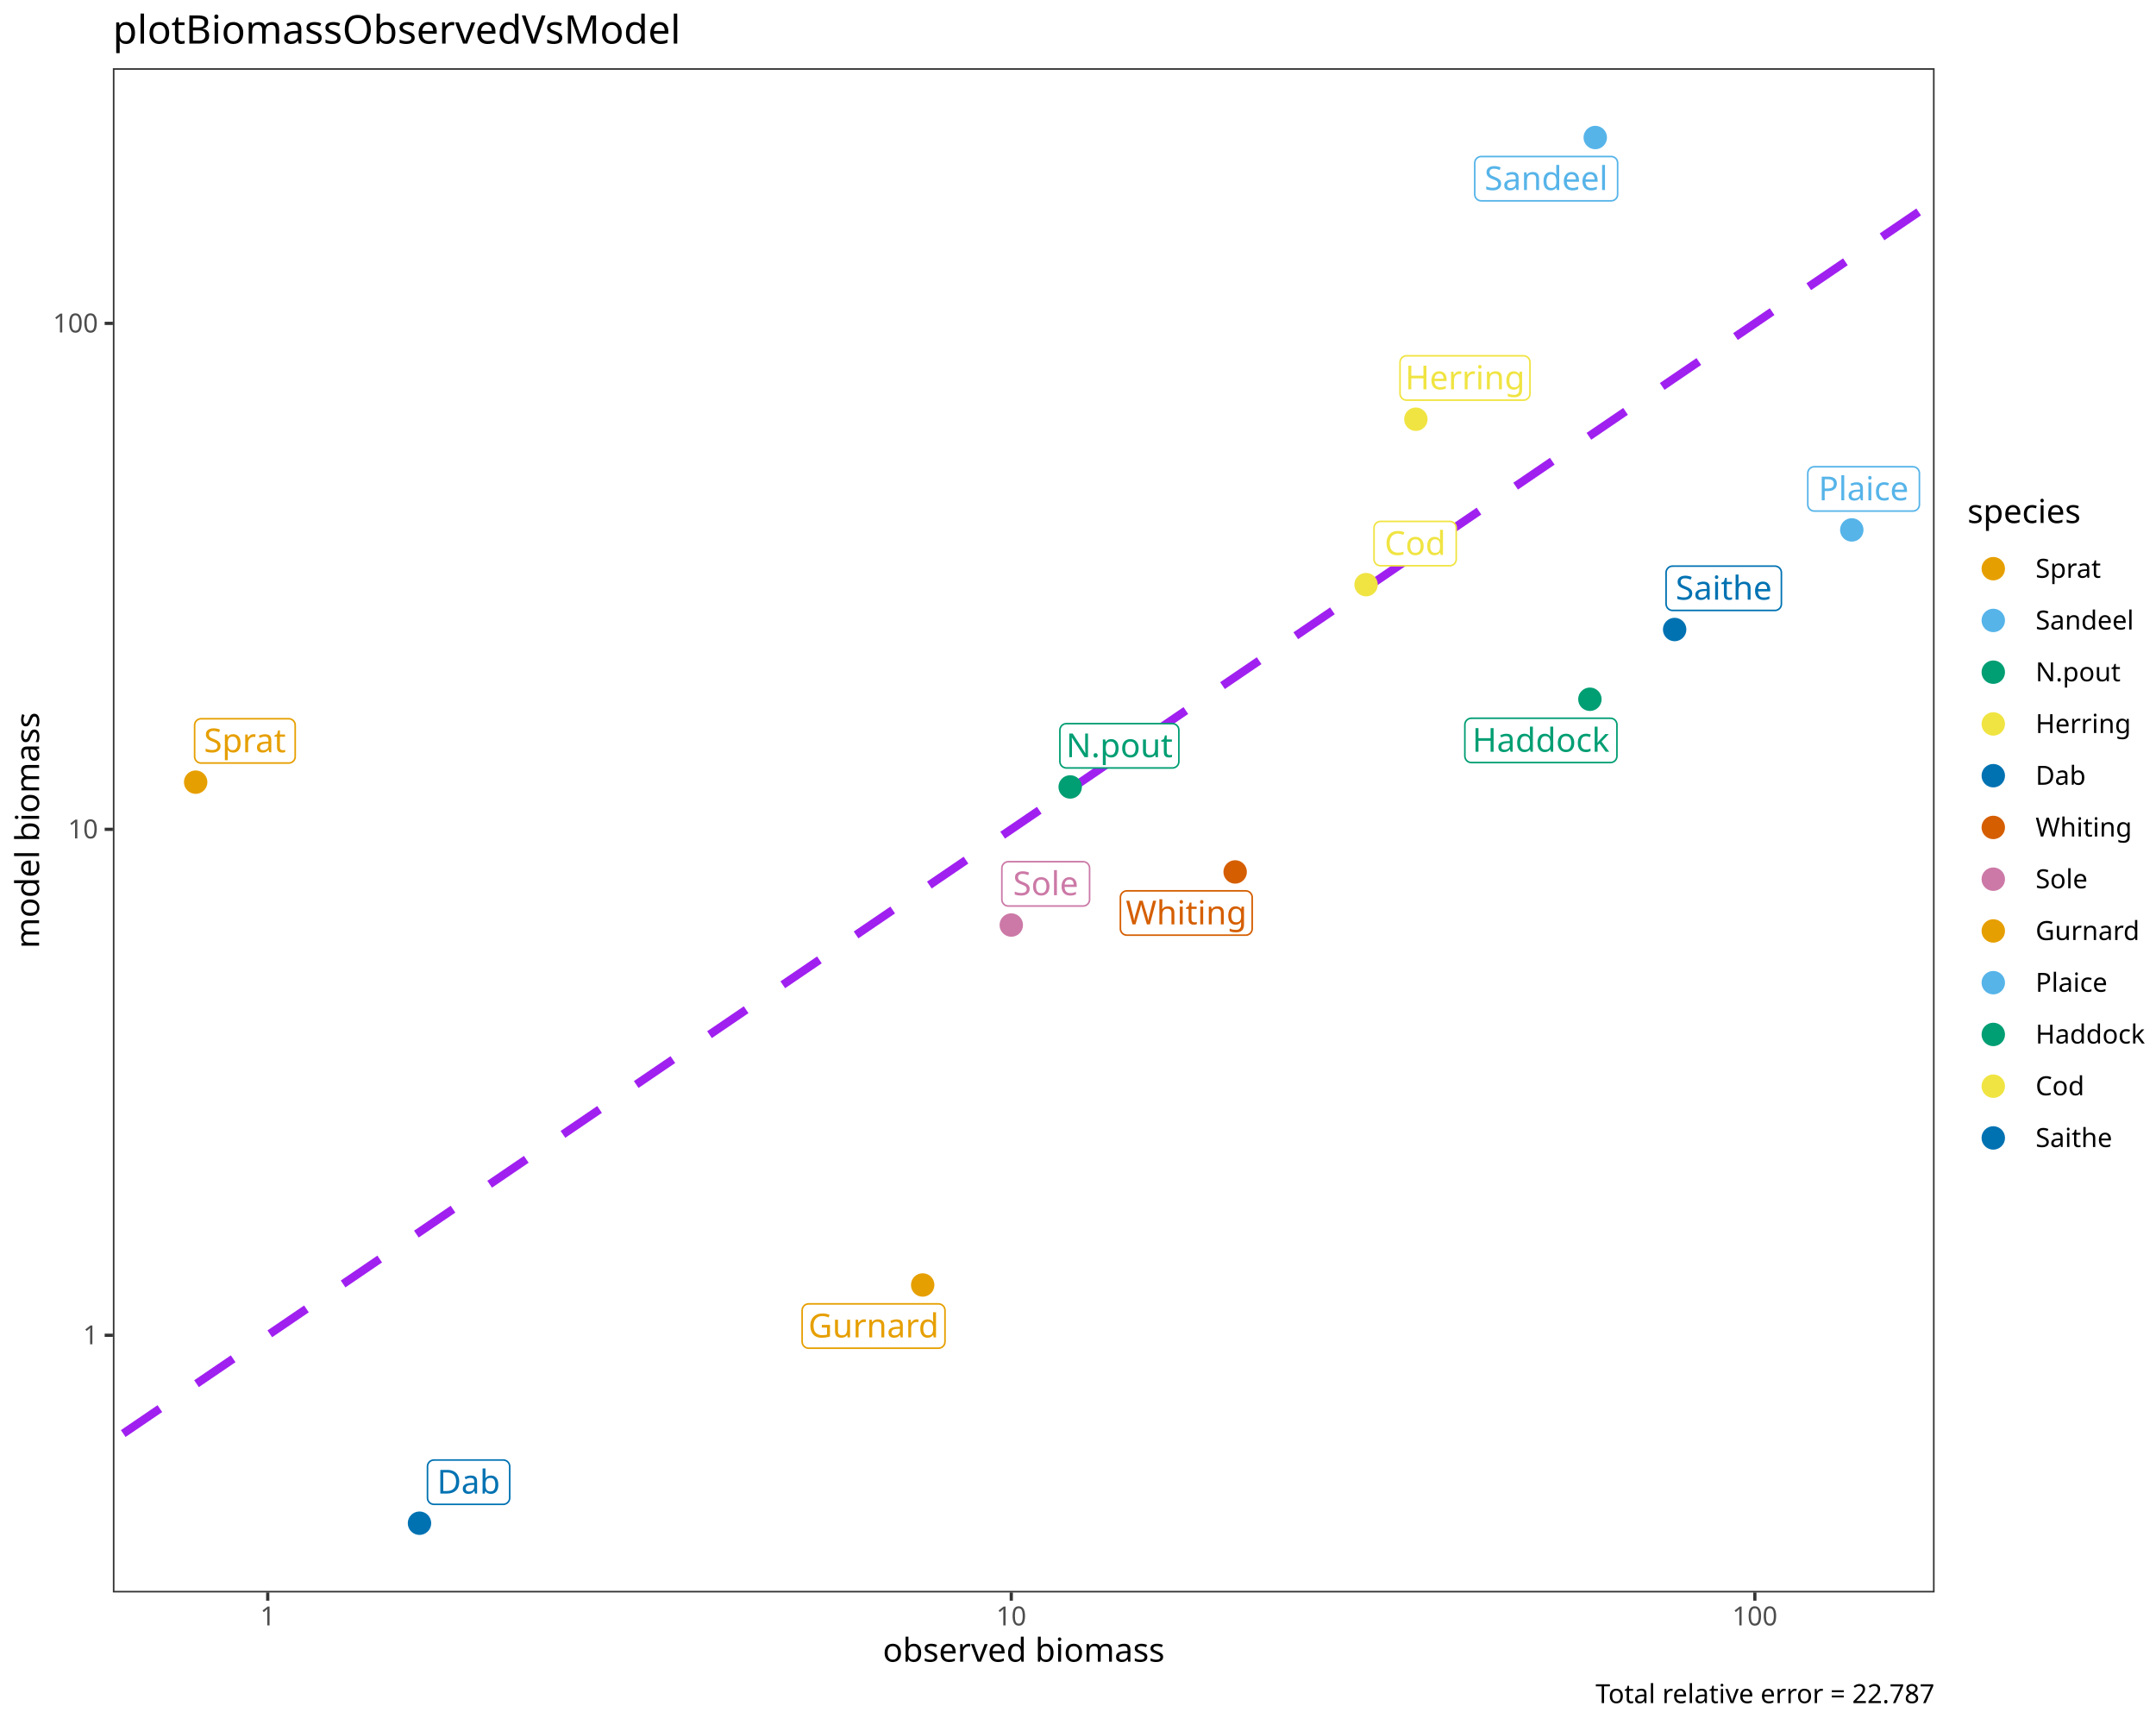
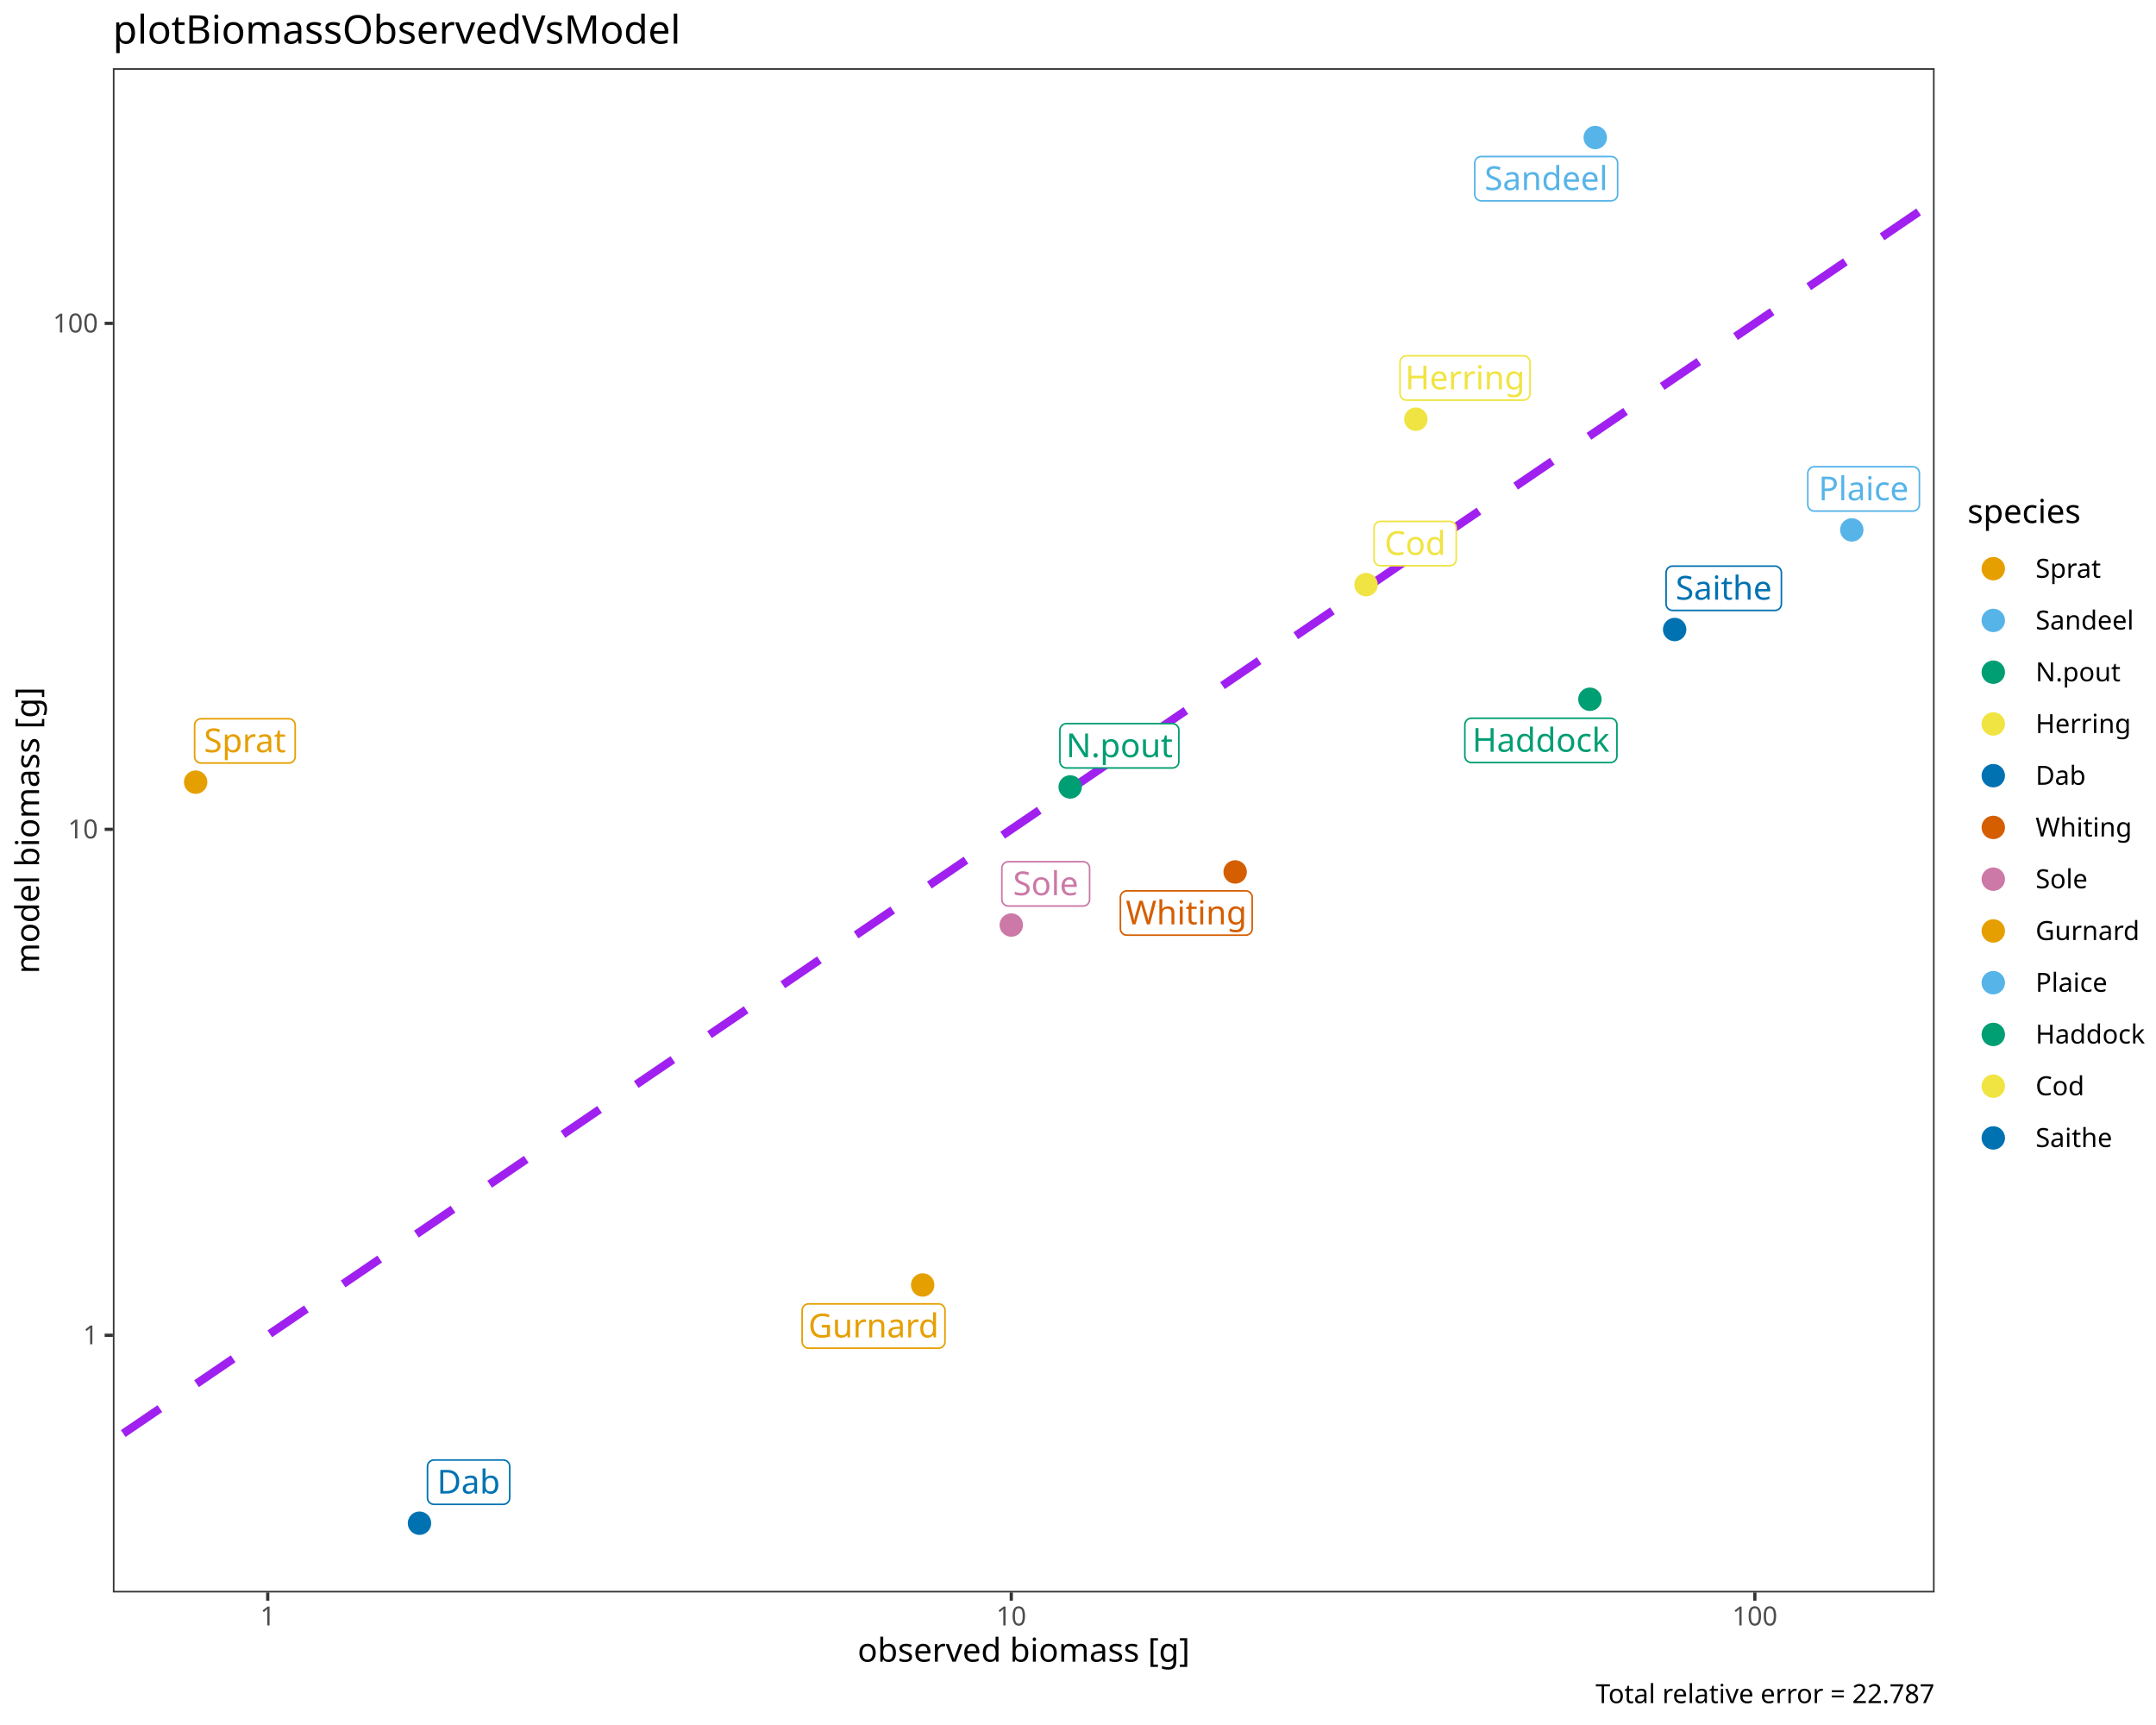
<svg xmlns="http://www.w3.org/2000/svg" class="svglite" data-engine-version="2.0" width="720.00pt" height="576.00pt" viewBox="0 0 720.00 576.00">
  <defs>
    <style type="text/css">
    .svglite line, .svglite polyline, .svglite polygon, .svglite path, .svglite rect, .svglite circle {
      fill: none;
      stroke: #000000;
      stroke-linecap: round;
      stroke-linejoin: round;
      stroke-miterlimit: 10.00;
    }
  </style>
  </defs>
  <rect width="100%" height="100%" style="stroke: none; fill: #FFFFFF;" />
  <defs>
    <clipPath id="cpMC4wMHw3MjAuMDB8MC4wMHw1NzYuMDA=">
      <rect x="0.00" y="0.00" width="720.00" height="576.00" />
    </clipPath>
  </defs>
  <g clip-path="url(#cpMC4wMHw3MjAuMDB8MC4wMHw1NzYuMDA=)">
    <rect x="0.00" y="0.00" width="720.00" height="576.00" style="stroke-width: 1.07; stroke: #FFFFFF; fill: #FFFFFF;" />
  </g>
  <defs>
    <clipPath id="cpMzcuNjl8NjQ2LjA2fDIyLjc4fDUzMS43NQ==">
      <rect x="37.69" y="22.78" width="608.37" height="508.97" />
    </clipPath>
  </defs>
  <g clip-path="url(#cpMzcuNjl8NjQ2LjA2fDIyLjc4fDUzMS43NQ==)">
    <rect x="37.69" y="22.78" width="608.37" height="508.97" style="stroke-width: 1.07; stroke: none; fill: #FFFFFF;" />
    <line x1="-570.68" y1="894.93" x2="1254.43" y2="-346.74" style="stroke-width: 2.77; stroke: #A020F0; stroke-dasharray: 14.80,14.80; stroke-linecap: butt;" />
    <circle cx="65.34" cy="261.17" r="3.56" style="stroke-width: 0.71; stroke: #E69F00; fill: #E69F00;" />
    <circle cx="532.74" cy="45.92" r="3.56" style="stroke-width: 0.71; stroke: #56B4E9; fill: #56B4E9;" />
    <circle cx="357.39" cy="262.77" r="3.56" style="stroke-width: 0.71; stroke: #009E73; fill: #009E73;" />
    <circle cx="472.83" cy="139.98" r="3.56" style="stroke-width: 0.71; stroke: #F0E442; fill: #F0E442;" />
    <circle cx="140.09" cy="508.62" r="3.56" style="stroke-width: 0.71; stroke: #0072B2; fill: #0072B2;" />
    <circle cx="412.48" cy="291.15" r="3.56" style="stroke-width: 0.71; stroke: #D55E00; fill: #D55E00;" />
    <circle cx="337.72" cy="308.88" r="3.56" style="stroke-width: 0.71; stroke: #CC79A7; fill: #CC79A7;" />
    <circle cx="308.13" cy="429.07" r="3.56" style="stroke-width: 0.71; stroke: #E69F00; fill: #E69F00;" />
    <circle cx="618.41" cy="176.94" r="3.56" style="stroke-width: 0.71; stroke: #56B4E9; fill: #56B4E9;" />
    <circle cx="530.95" cy="233.49" r="3.56" style="stroke-width: 0.71; stroke: #009E73; fill: #009E73;" />
    <circle cx="456.20" cy="195.22" r="3.56" style="stroke-width: 0.71; stroke: #F0E442; fill: #F0E442;" />
    <circle cx="559.25" cy="210.20" r="3.56" style="stroke-width: 0.71; stroke: #0072B2; fill: #0072B2;" />
    <polygon points="67.15,254.79 96.42,254.79 96.34,254.79 96.68,254.78 97.02,254.71 97.35,254.58 97.65,254.41 97.92,254.19 98.15,253.93 98.33,253.64 98.47,253.32 98.55,252.98 98.58,252.63 98.58,252.63 98.58,242.16 98.58,242.16 98.55,241.81 98.47,241.47 98.33,241.15 98.15,240.86 97.92,240.60 97.65,240.38 97.35,240.20 97.02,240.08 96.68,240.01 96.42,240.00 67.15,240.00 67.41,240.01 67.07,240.00 66.72,240.04 66.39,240.14 66.07,240.29 65.79,240.48 65.54,240.72 65.33,241.00 65.17,241.31 65.06,241.64 65.00,241.98 64.99,242.16 64.99,252.63 65.00,252.46 65.00,252.81 65.06,253.15 65.17,253.48 65.33,253.79 65.54,254.07 65.79,254.31 66.07,254.50 66.39,254.65 66.72,254.75 67.07,254.79 " style="stroke-width: 0.53; stroke: #E69F00; fill: #FFFFFF;" />
    <text x="81.79" y="251.19" text-anchor="middle" style="font-size: 11.04px; fill: #E69F00; font-family: sans;" textLength="26.39px" lengthAdjust="spacingAndGlyphs">Sprat</text>
    <polygon points="494.65,67.06 538.05,67.06 537.96,67.05 538.31,67.04 538.65,66.97 538.98,66.85 539.28,66.67 539.55,66.45 539.78,66.19 539.96,65.90 540.10,65.58 540.18,65.24 540.21,64.90 540.21,64.90 540.21,54.42 540.21,54.42 540.18,54.07 540.10,53.73 539.96,53.41 539.78,53.12 539.55,52.86 539.28,52.64 538.98,52.47 538.65,52.34 538.31,52.27 538.05,52.26 494.65,52.26 494.91,52.27 494.57,52.26 494.22,52.30 493.89,52.40 493.57,52.55 493.29,52.74 493.04,52.99 492.83,53.26 492.67,53.57 492.56,53.90 492.50,54.24 492.49,54.42 492.49,64.90 492.50,64.72 492.50,65.07 492.56,65.41 492.67,65.74 492.83,66.05 493.04,66.33 493.29,66.57 493.57,66.77 493.89,66.91 494.22,67.01 494.57,67.05 " style="stroke-width: 0.53; stroke: #56B4E9; fill: #FFFFFF;" />
    <text x="516.35" y="63.46" text-anchor="middle" style="font-size: 11.04px; fill: #56B4E9; font-family: sans;" textLength="40.52px" lengthAdjust="spacingAndGlyphs">Sandeel</text>
    <polygon points="356.11,256.43 391.52,256.43 391.43,256.43 391.78,256.42 392.12,256.35 392.45,256.22 392.75,256.05 393.02,255.83 393.25,255.57 393.43,255.28 393.57,254.96 393.65,254.62 393.68,254.27 393.68,254.27 393.68,243.79 393.68,243.79 393.65,243.45 393.57,243.11 393.43,242.79 393.25,242.50 393.02,242.24 392.75,242.02 392.45,241.84 392.12,241.72 391.78,241.65 391.52,241.63 356.11,241.63 356.37,241.65 356.03,241.64 355.68,241.68 355.35,241.77 355.03,241.92 354.75,242.12 354.50,242.36 354.29,242.64 354.13,242.95 354.02,243.28 353.96,243.62 353.95,243.79 353.95,254.27 353.96,254.10 353.96,254.45 354.02,254.79 354.13,255.12 354.29,255.43 354.50,255.70 354.75,255.94 355.03,256.14 355.35,256.29 355.68,256.39 356.03,256.43 " style="stroke-width: 0.53; stroke: #009E73; fill: #FFFFFF;" />
    <text x="373.82" y="252.83" text-anchor="middle" style="font-size: 11.04px; fill: #009E73; font-family: sans;" textLength="32.53px" lengthAdjust="spacingAndGlyphs">N.pout</text>
    <polygon points="469.70,133.61 508.78,133.61 508.69,133.60 509.04,133.59 509.38,133.52 509.71,133.40 510.01,133.22 510.28,133.00 510.51,132.74 510.69,132.45 510.83,132.13 510.91,131.79 510.94,131.45 510.94,131.45 510.94,120.97 510.94,120.97 510.91,120.62 510.83,120.28 510.69,119.96 510.51,119.67 510.28,119.41 510.01,119.19 509.71,119.02 509.38,118.89 509.04,118.82 508.78,118.81 469.70,118.81 469.96,118.82 469.62,118.81 469.27,118.85 468.94,118.95 468.62,119.10 468.34,119.30 468.09,119.54 467.88,119.81 467.72,120.12 467.61,120.45 467.55,120.79 467.54,120.97 467.54,131.45 467.55,131.27 467.55,131.62 467.61,131.96 467.72,132.29 467.88,132.60 468.09,132.88 468.34,133.12 468.62,133.32 468.94,133.47 469.27,133.56 469.62,133.60 " style="stroke-width: 0.53; stroke: #F0E442; fill: #FFFFFF;" />
    <text x="489.24" y="130.01" text-anchor="middle" style="font-size: 11.04px; fill: #F0E442; font-family: sans;" textLength="36.20px" lengthAdjust="spacingAndGlyphs">Herring</text>
    <polygon points="144.92,502.32 168.06,502.32 167.97,502.32 168.32,502.30 168.66,502.23 168.98,502.11 169.28,501.93 169.55,501.71 169.78,501.45 169.97,501.16 170.10,500.84 170.19,500.50 170.22,500.16 170.22,500.16 170.22,489.68 170.22,489.68 170.19,489.33 170.10,489.00 169.97,488.68 169.78,488.38 169.55,488.12 169.28,487.90 168.98,487.73 168.66,487.60 168.32,487.54 168.06,487.52 144.92,487.52 145.18,487.54 144.83,487.52 144.49,487.56 144.15,487.66 143.84,487.81 143.55,488.01 143.30,488.25 143.09,488.53 142.93,488.83 142.82,489.16 142.77,489.51 142.76,489.68 142.76,500.16 142.77,499.98 142.77,500.33 142.82,500.67 142.93,501.00 143.09,501.31 143.30,501.59 143.55,501.83 143.84,502.03 144.15,502.18 144.49,502.27 144.83,502.32 " style="stroke-width: 0.53; stroke: #0072B2; fill: #FFFFFF;" />
    <text x="156.49" y="498.72" text-anchor="middle" style="font-size: 11.04px; fill: #0072B2; font-family: sans;" textLength="20.26px" lengthAdjust="spacingAndGlyphs">Dab</text>
    <polygon points="376.32,312.26 416.01,312.26 415.92,312.26 416.27,312.25 416.61,312.18 416.94,312.05 417.24,311.88 417.51,311.66 417.74,311.40 417.92,311.11 418.06,310.79 418.14,310.45 418.17,310.10 418.17,310.10 418.17,299.62 418.17,299.62 418.14,299.28 418.06,298.94 417.92,298.62 417.74,298.33 417.51,298.07 417.24,297.85 416.94,297.67 416.61,297.55 416.27,297.48 416.01,297.46 376.32,297.46 376.58,297.48 376.23,297.47 375.89,297.51 375.56,297.61 375.24,297.75 374.96,297.95 374.71,298.19 374.50,298.47 374.33,298.78 374.22,299.11 374.17,299.45 374.16,299.62 374.16,310.10 374.17,309.93 374.17,310.28 374.22,310.62 374.33,310.95 374.50,311.26 374.71,311.53 374.96,311.78 375.24,311.97 375.56,312.12 375.89,312.22 376.23,312.26 " style="stroke-width: 0.53; stroke: #D55E00; fill: #FFFFFF;" />
    <text x="396.17" y="308.66" text-anchor="middle" style="font-size: 11.04px; fill: #D55E00; font-family: sans;" textLength="36.81px" lengthAdjust="spacingAndGlyphs">Whiting</text>
    <polygon points="336.73,302.53 361.71,302.53 361.62,302.53 361.97,302.51 362.31,302.44 362.64,302.32 362.94,302.14 363.21,301.92 363.44,301.66 363.62,301.37 363.76,301.05 363.84,300.71 363.87,300.37 363.87,300.37 363.87,289.89 363.87,289.89 363.84,289.54 363.76,289.21 363.62,288.89 363.44,288.59 363.21,288.33 362.94,288.11 362.64,287.94 362.31,287.81 361.97,287.75 361.71,287.73 336.73,287.73 336.99,287.75 336.65,287.73 336.30,287.77 335.97,287.87 335.65,288.02 335.37,288.22 335.12,288.46 334.91,288.73 334.75,289.04 334.64,289.37 334.58,289.72 334.57,289.89 334.57,300.37 334.58,300.19 334.58,300.54 334.64,300.88 334.75,301.21 334.91,301.52 335.12,301.80 335.37,302.04 335.65,302.24 335.97,302.39 336.30,302.48 336.65,302.53 " style="stroke-width: 0.53; stroke: #CC79A7; fill: #FFFFFF;" />
    <text x="349.22" y="298.93" text-anchor="middle" style="font-size: 11.04px; fill: #CC79A7; font-family: sans;" textLength="22.10px" lengthAdjust="spacingAndGlyphs">Sole</text>
    <polygon points="270.03,450.18 313.42,450.18 313.33,450.18 313.68,450.17 314.02,450.10 314.34,449.97 314.64,449.80 314.91,449.58 315.14,449.32 315.33,449.02 315.47,448.70 315.55,448.37 315.58,448.02 315.58,448.02 315.58,437.54 315.58,437.54 315.55,437.20 315.47,436.86 315.33,436.54 315.14,436.25 314.91,435.99 314.64,435.77 314.34,435.59 314.02,435.47 313.68,435.40 313.42,435.38 270.03,435.38 270.29,435.40 269.95,435.39 269.60,435.43 269.27,435.52 268.95,435.67 268.67,435.87 268.42,436.11 268.21,436.39 268.05,436.70 267.94,437.03 267.88,437.37 267.87,437.54 267.87,448.02 267.88,447.85 267.88,448.19 267.94,448.54 268.05,448.87 268.21,449.18 268.42,449.45 268.67,449.69 268.95,449.89 269.27,450.04 269.60,450.14 269.95,450.18 " style="stroke-width: 0.53; stroke: #E69F00; fill: #FFFFFF;" />
    <text x="291.73" y="446.58" text-anchor="middle" style="font-size: 11.04px; fill: #E69F00; font-family: sans;" textLength="40.50px" lengthAdjust="spacingAndGlyphs">Gurnard</text>
    <polygon points="605.87,170.65 638.83,170.65 638.74,170.65 639.09,170.63 639.43,170.56 639.75,170.44 640.05,170.27 640.32,170.05 640.55,169.79 640.74,169.49 640.87,169.17 640.96,168.84 640.99,168.49 640.99,168.49 640.99,158.01 640.99,158.01 640.96,157.67 640.87,157.33 640.74,157.01 640.55,156.71 640.32,156.45 640.05,156.23 639.75,156.06 639.43,155.94 639.09,155.87 638.83,155.85 605.87,155.85 606.13,155.87 605.79,155.85 605.44,155.90 605.11,155.99 604.79,156.14 604.51,156.34 604.26,156.58 604.05,156.86 603.89,157.17 603.78,157.50 603.72,157.84 603.71,158.01 603.71,168.49 603.72,168.32 603.72,168.66 603.78,169.01 603.89,169.34 604.05,169.64 604.26,169.92 604.51,170.16 604.79,170.36 605.11,170.51 605.44,170.61 605.79,170.65 " style="stroke-width: 0.53; stroke: #56B4E9; fill: #FFFFFF;" />
    <text x="622.35" y="167.05" text-anchor="middle" style="font-size: 11.04px; fill: #56B4E9; font-family: sans;" textLength="30.07px" lengthAdjust="spacingAndGlyphs">Plaice</text>
    <polygon points="491.35,254.63 537.82,254.63 537.73,254.63 538.08,254.61 538.42,254.54 538.74,254.42 539.05,254.25 539.31,254.03 539.54,253.77 539.73,253.47 539.87,253.15 539.95,252.81 539.98,252.47 539.98,252.47 539.98,241.99 539.98,241.99 539.95,241.64 539.87,241.31 539.73,240.99 539.54,240.69 539.31,240.43 539.05,240.21 538.74,240.04 538.42,239.92 538.08,239.85 537.82,239.83 491.35,239.83 491.61,239.85 491.27,239.83 490.92,239.87 490.59,239.97 490.27,240.12 489.99,240.32 489.74,240.56 489.53,240.84 489.37,241.14 489.26,241.47 489.20,241.82 489.19,241.99 489.19,252.47 489.20,252.29 489.20,252.64 489.26,252.98 489.37,253.31 489.53,253.62 489.74,253.90 489.99,254.14 490.27,254.34 490.59,254.49 490.92,254.58 491.27,254.63 " style="stroke-width: 0.53; stroke: #009E73; fill: #FFFFFF;" />
    <text x="514.59" y="251.03" text-anchor="middle" style="font-size: 11.04px; fill: #009E73; font-family: sans;" textLength="43.58px" lengthAdjust="spacingAndGlyphs">Haddock</text>
    <polygon points="461.02,188.90 484.15,188.90 484.07,188.90 484.41,188.89 484.75,188.82 485.08,188.70 485.38,188.52 485.65,188.30 485.88,188.04 486.07,187.75 486.20,187.43 486.28,187.09 486.31,186.74 486.31,186.74 486.31,176.27 486.31,176.27 486.28,175.92 486.20,175.58 486.07,175.26 485.88,174.97 485.65,174.71 485.38,174.49 485.08,174.32 484.75,174.19 484.41,174.12 484.15,174.11 461.02,174.11 461.28,174.12 460.93,174.11 460.59,174.15 460.25,174.25 459.94,174.40 459.65,174.59 459.40,174.83 459.19,175.11 459.03,175.42 458.92,175.75 458.86,176.09 458.86,176.27 458.86,186.74 458.86,186.57 458.86,186.92 458.92,187.26 459.03,187.59 459.19,187.90 459.40,188.18 459.65,188.42 459.94,188.61 460.25,188.76 460.59,188.86 460.93,188.90 " style="stroke-width: 0.53; stroke: #F0E442; fill: #FFFFFF;" />
    <text x="472.59" y="185.30" text-anchor="middle" style="font-size: 11.04px; fill: #F0E442; font-family: sans;" textLength="20.26px" lengthAdjust="spacingAndGlyphs">Cod</text>
    <polygon points="558.55,203.83 592.74,203.83 592.65,203.83 593.00,203.82 593.34,203.75 593.66,203.62 593.97,203.45 594.23,203.23 594.47,202.97 594.65,202.68 594.79,202.36 594.87,202.02 594.90,201.67 594.90,201.67 594.90,191.19 594.90,191.19 594.87,190.85 594.79,190.51 594.65,190.19 594.47,189.90 594.23,189.64 593.97,189.42 593.66,189.24 593.34,189.12 593.00,189.05 592.74,189.03 558.55,189.03 558.81,189.05 558.47,189.04 558.12,189.08 557.79,189.17 557.47,189.32 557.19,189.52 556.94,189.76 556.73,190.04 556.57,190.35 556.46,190.68 556.40,191.02 556.39,191.19 556.39,201.67 556.40,201.50 556.40,201.85 556.46,202.19 556.57,202.52 556.73,202.83 556.94,203.10 557.19,203.34 557.47,203.54 557.79,203.69 558.12,203.79 558.47,203.83 " style="stroke-width: 0.53; stroke: #0072B2; fill: #FFFFFF;" />
    <text x="575.65" y="200.23" text-anchor="middle" style="font-size: 11.04px; fill: #0072B2; font-family: sans;" textLength="31.30px" lengthAdjust="spacingAndGlyphs">Saithe</text>
    <rect x="37.69" y="22.78" width="608.37" height="508.97" style="stroke-width: 1.07; stroke: #333333;" />
  </g>
  <g clip-path="url(#cpMC4wMHw3MjAuMDB8MC4wMHw1NzYuMDA=)">
    <text x="32.76" y="448.88" text-anchor="end" style="font-size: 8.80px; fill: #4D4D4D; font-family: sans;" textLength="4.89px" lengthAdjust="spacingAndGlyphs">1</text>
    <text x="32.76" y="279.95" text-anchor="end" style="font-size: 8.80px; fill: #4D4D4D; font-family: sans;" textLength="9.79px" lengthAdjust="spacingAndGlyphs">10</text>
    <text x="32.76" y="111.01" text-anchor="end" style="font-size: 8.80px; fill: #4D4D4D; font-family: sans;" textLength="14.68px" lengthAdjust="spacingAndGlyphs">100</text>
    <polyline points="34.95,445.86 37.69,445.86 " style="stroke-width: 1.07; stroke: #333333; stroke-linecap: butt;" />
    <polyline points="34.95,276.92 37.69,276.92 " style="stroke-width: 1.07; stroke: #333333; stroke-linecap: butt;" />
    <polyline points="34.95,107.98 37.69,107.98 " style="stroke-width: 1.07; stroke: #333333; stroke-linecap: butt;" />
    <polyline points="89.41,534.49 89.41,531.75 " style="stroke-width: 1.07; stroke: #333333; stroke-linecap: butt;" />
    <polyline points="337.72,534.49 337.72,531.75 " style="stroke-width: 1.07; stroke: #333333; stroke-linecap: butt;" />
    <polyline points="586.04,534.49 586.04,531.75 " style="stroke-width: 1.07; stroke: #333333; stroke-linecap: butt;" />
    <text x="89.41" y="542.74" text-anchor="middle" style="font-size: 8.80px; fill: #4D4D4D; font-family: sans;" textLength="4.89px" lengthAdjust="spacingAndGlyphs">1</text>
    <text x="337.72" y="542.74" text-anchor="middle" style="font-size: 8.80px; fill: #4D4D4D; font-family: sans;" textLength="9.79px" lengthAdjust="spacingAndGlyphs">10</text>
    <text x="586.04" y="542.74" text-anchor="middle" style="font-size: 8.80px; fill: #4D4D4D; font-family: sans;" textLength="14.68px" lengthAdjust="spacingAndGlyphs">100</text>
-     <text x="341.87" y="554.87" text-anchor="middle" style="font-size: 11.00px; font-family: sans;" textLength="89.29px" lengthAdjust="spacingAndGlyphs">observed biomass</text>
-     <text transform="translate(13.05,277.27) rotate(-90)" text-anchor="middle" style="font-size: 11.00px; font-family: sans;" textLength="73.99px" lengthAdjust="spacingAndGlyphs">model biomass</text>
+     <text x="341.87" y="554.87" text-anchor="middle" style="font-size: 11.00px; font-family: sans;" textLength="104.58px" lengthAdjust="spacingAndGlyphs">observed biomass [g]</text>
+     <text transform="translate(13.05,277.27) rotate(-90)" text-anchor="middle" style="font-size: 11.00px; font-family: sans;" textLength="89.28px" lengthAdjust="spacingAndGlyphs">model biomass [g]</text>
    <rect x="657.02" y="165.92" width="57.50" height="222.69" style="stroke-width: 1.07; stroke: none; fill: #FFFFFF;" />
    <text x="657.02" y="174.63" style="font-size: 11.00px; font-family: sans;" textLength="37.31px" lengthAdjust="spacingAndGlyphs">species</text>
    <rect x="657.02" y="181.25" width="17.28" height="17.28" style="stroke-width: 1.07; stroke: none; fill: #FFFFFF;" />
    <circle cx="665.66" cy="189.89" r="3.56" style="stroke-width: 0.71; stroke: #E69F00; fill: #E69F00;" />
    <rect x="657.02" y="198.53" width="17.28" height="17.28" style="stroke-width: 1.07; stroke: none; fill: #FFFFFF;" />
    <circle cx="665.66" cy="207.17" r="3.56" style="stroke-width: 0.71; stroke: #56B4E9; fill: #56B4E9;" />
    <rect x="657.02" y="215.81" width="17.28" height="17.28" style="stroke-width: 1.07; stroke: none; fill: #FFFFFF;" />
    <circle cx="665.66" cy="224.45" r="3.56" style="stroke-width: 0.71; stroke: #009E73; fill: #009E73;" />
    <rect x="657.02" y="233.09" width="17.28" height="17.28" style="stroke-width: 1.07; stroke: none; fill: #FFFFFF;" />
    <circle cx="665.66" cy="241.73" r="3.56" style="stroke-width: 0.71; stroke: #F0E442; fill: #F0E442;" />
    <rect x="657.02" y="250.37" width="17.28" height="17.28" style="stroke-width: 1.07; stroke: none; fill: #FFFFFF;" />
    <circle cx="665.66" cy="259.01" r="3.56" style="stroke-width: 0.71; stroke: #0072B2; fill: #0072B2;" />
    <rect x="657.02" y="267.65" width="17.28" height="17.28" style="stroke-width: 1.07; stroke: none; fill: #FFFFFF;" />
    <circle cx="665.66" cy="276.29" r="3.56" style="stroke-width: 0.71; stroke: #D55E00; fill: #D55E00;" />
    <rect x="657.02" y="284.93" width="17.28" height="17.28" style="stroke-width: 1.07; stroke: none; fill: #FFFFFF;" />
    <circle cx="665.66" cy="293.57" r="3.56" style="stroke-width: 0.71; stroke: #CC79A7; fill: #CC79A7;" />
    <rect x="657.02" y="302.21" width="17.28" height="17.28" style="stroke-width: 1.07; stroke: none; fill: #FFFFFF;" />
    <circle cx="665.66" cy="310.85" r="3.56" style="stroke-width: 0.71; stroke: #E69F00; fill: #E69F00;" />
    <rect x="657.02" y="319.49" width="17.28" height="17.28" style="stroke-width: 1.07; stroke: none; fill: #FFFFFF;" />
    <circle cx="665.66" cy="328.13" r="3.56" style="stroke-width: 0.71; stroke: #56B4E9; fill: #56B4E9;" />
    <rect x="657.02" y="336.77" width="17.28" height="17.28" style="stroke-width: 1.07; stroke: none; fill: #FFFFFF;" />
    <circle cx="665.66" cy="345.41" r="3.56" style="stroke-width: 0.71; stroke: #009E73; fill: #009E73;" />
    <rect x="657.02" y="354.05" width="17.28" height="17.28" style="stroke-width: 1.07; stroke: none; fill: #FFFFFF;" />
    <circle cx="665.66" cy="362.69" r="3.56" style="stroke-width: 0.71; stroke: #F0E442; fill: #F0E442;" />
    <rect x="657.02" y="371.33" width="17.28" height="17.28" style="stroke-width: 1.07; stroke: none; fill: #FFFFFF;" />
    <circle cx="665.66" cy="379.97" r="3.56" style="stroke-width: 0.71; stroke: #0072B2; fill: #0072B2;" />
    <text x="679.78" y="192.92" style="font-size: 8.80px; font-family: sans;" textLength="21.04px" lengthAdjust="spacingAndGlyphs">Sprat</text>
    <text x="679.78" y="210.20" style="font-size: 8.80px; font-family: sans;" textLength="32.30px" lengthAdjust="spacingAndGlyphs">Sandeel</text>
    <text x="679.78" y="227.48" style="font-size: 8.80px; font-family: sans;" textLength="25.93px" lengthAdjust="spacingAndGlyphs">N.pout</text>
    <text x="679.78" y="244.76" style="font-size: 8.80px; font-family: sans;" textLength="28.86px" lengthAdjust="spacingAndGlyphs">Herring</text>
    <text x="679.78" y="262.04" style="font-size: 8.80px; font-family: sans;" textLength="16.15px" lengthAdjust="spacingAndGlyphs">Dab</text>
    <text x="679.78" y="279.32" style="font-size: 8.80px; font-family: sans;" textLength="29.34px" lengthAdjust="spacingAndGlyphs">Whiting</text>
    <text x="679.78" y="296.60" style="font-size: 8.80px; font-family: sans;" textLength="17.61px" lengthAdjust="spacingAndGlyphs">Sole</text>
    <text x="679.78" y="313.88" style="font-size: 8.80px; font-family: sans;" textLength="32.29px" lengthAdjust="spacingAndGlyphs">Gurnard</text>
    <text x="679.78" y="331.16" style="font-size: 8.80px; font-family: sans;" textLength="23.97px" lengthAdjust="spacingAndGlyphs">Plaice</text>
    <text x="679.78" y="348.44" style="font-size: 8.80px; font-family: sans;" textLength="34.74px" lengthAdjust="spacingAndGlyphs">Haddock</text>
    <text x="679.78" y="365.72" style="font-size: 8.80px; font-family: sans;" textLength="16.15px" lengthAdjust="spacingAndGlyphs">Cod</text>
    <text x="679.78" y="383.00" style="font-size: 8.80px; font-family: sans;" textLength="24.95px" lengthAdjust="spacingAndGlyphs">Saithe</text>
    <text x="37.69" y="14.56" style="font-size: 13.20px; font-family: sans;" textLength="180.53px" lengthAdjust="spacingAndGlyphs">plotBiomassObservedVsModel</text>
    <text x="646.06" y="568.69" text-anchor="end" style="font-size: 8.80px; font-family: sans;" textLength="108.35px" lengthAdjust="spacingAndGlyphs">Total relative error = 22.787</text>
  </g>
</svg>
